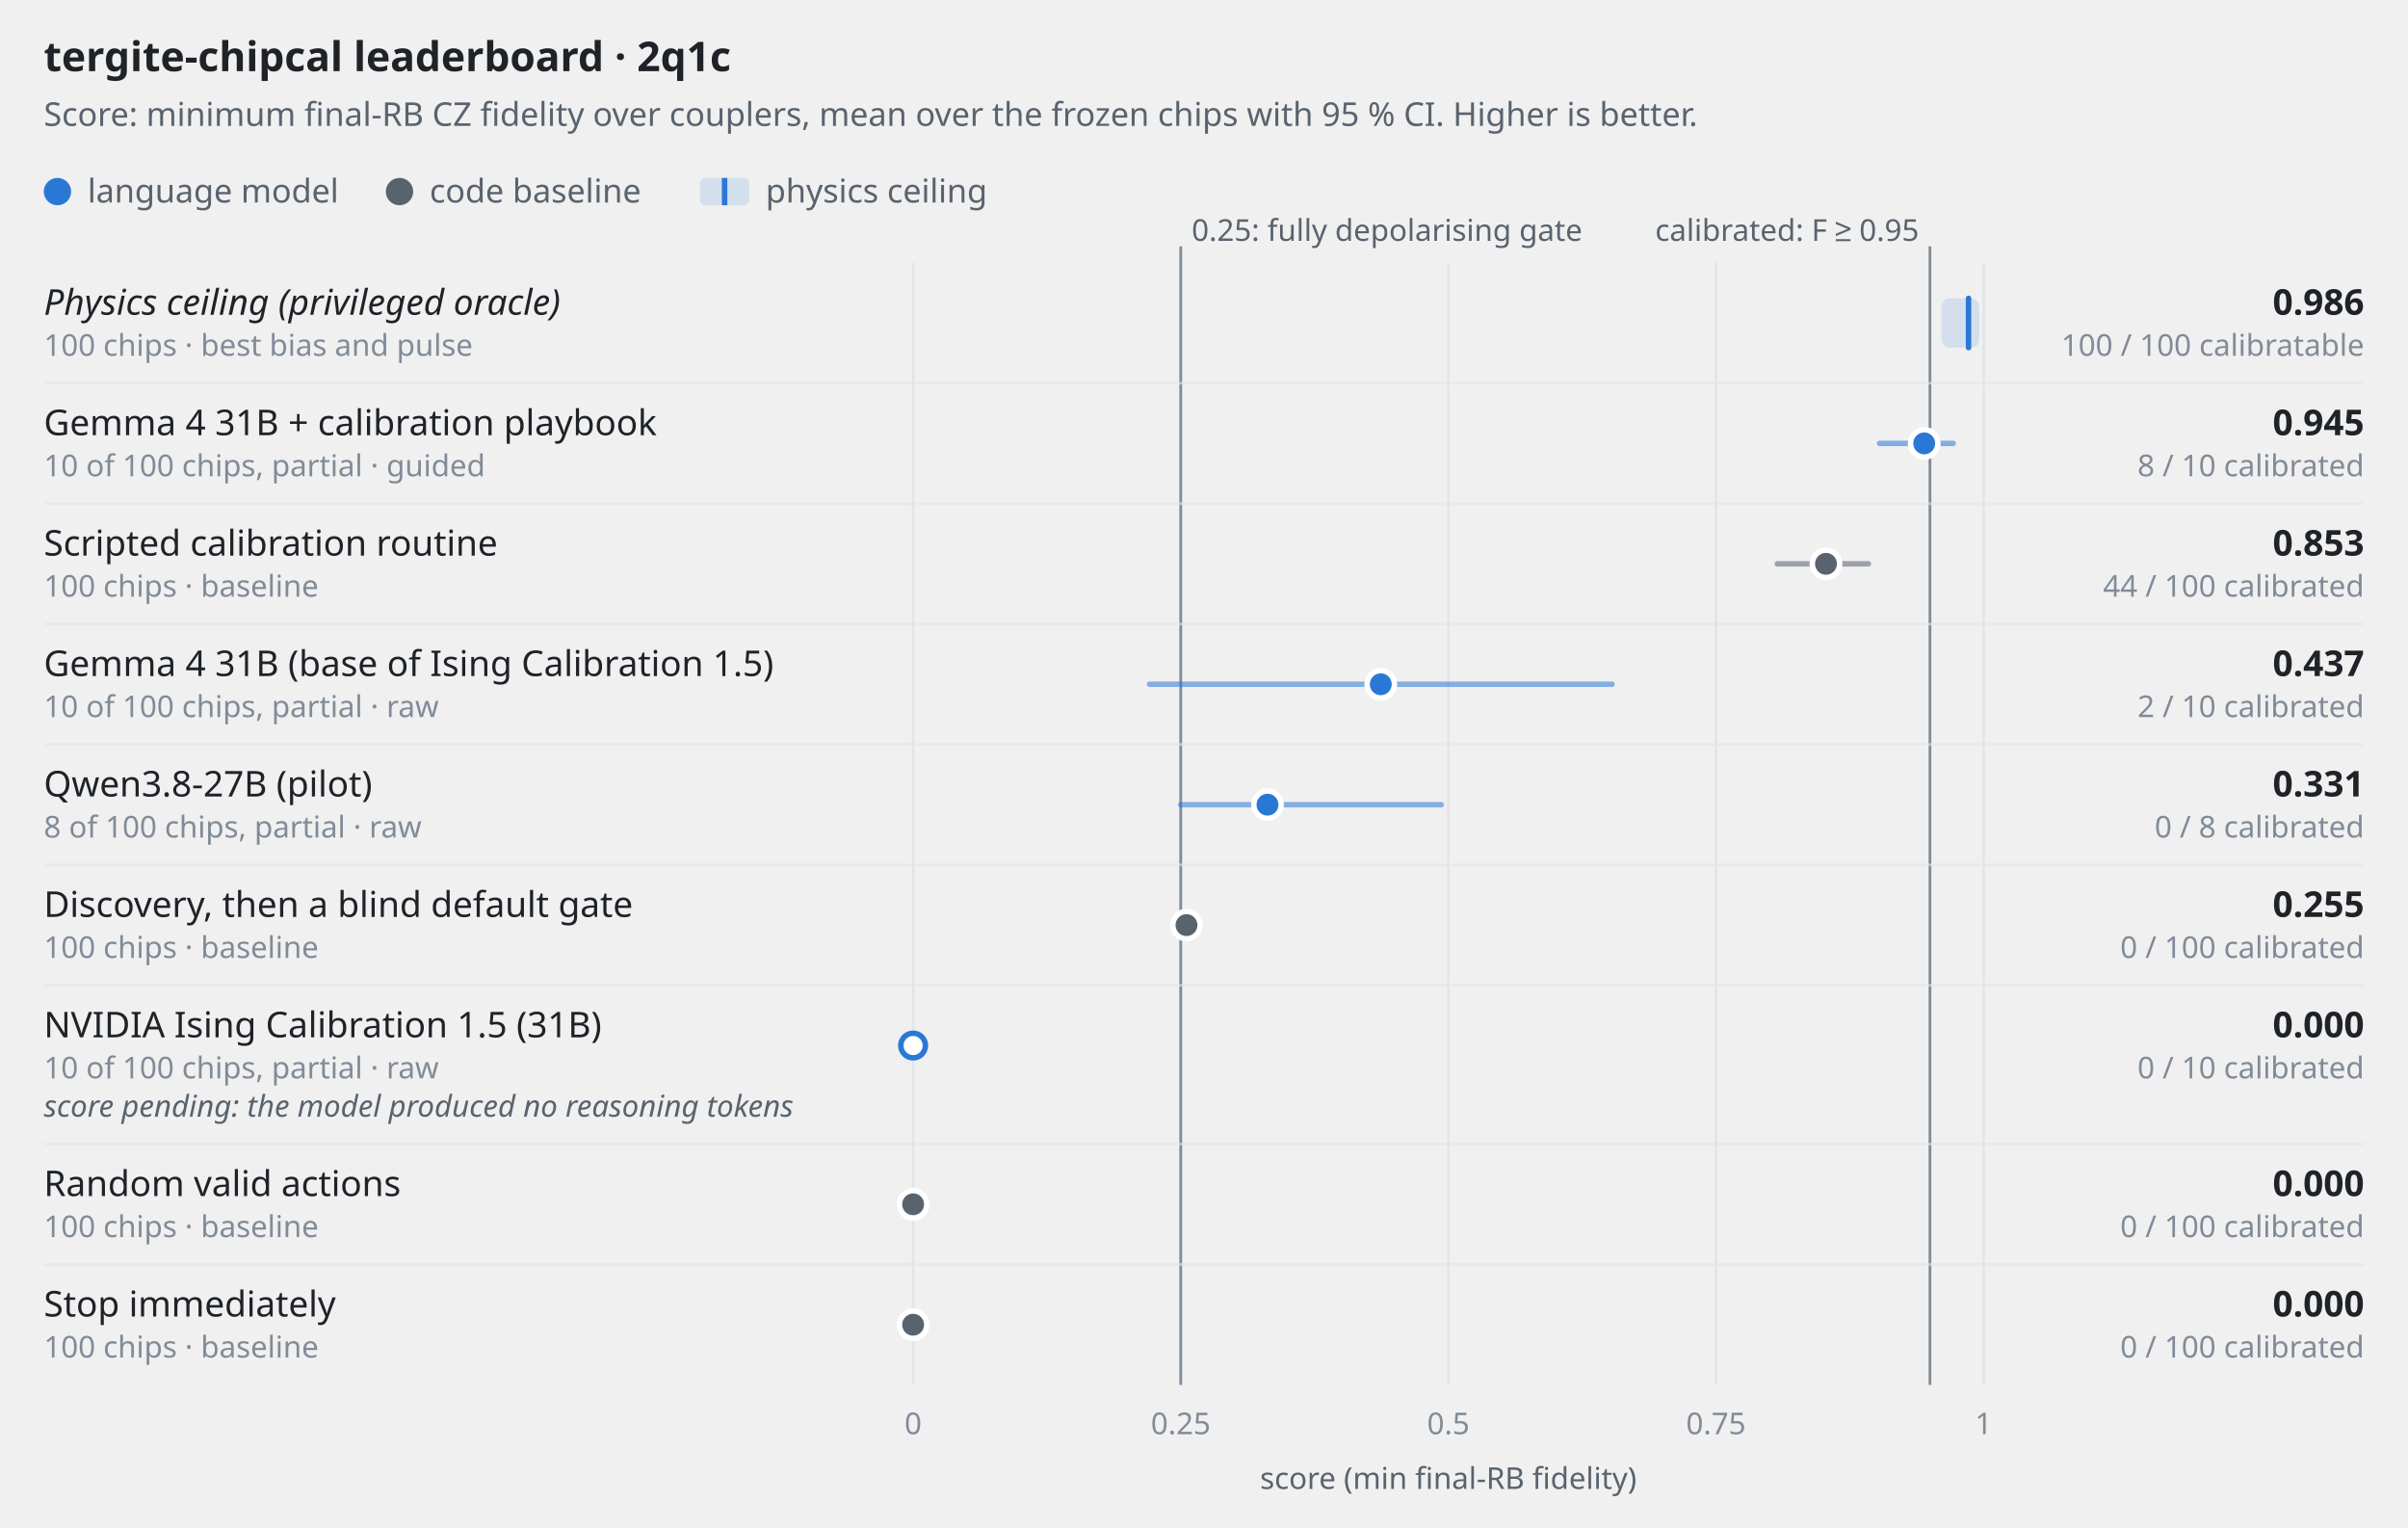
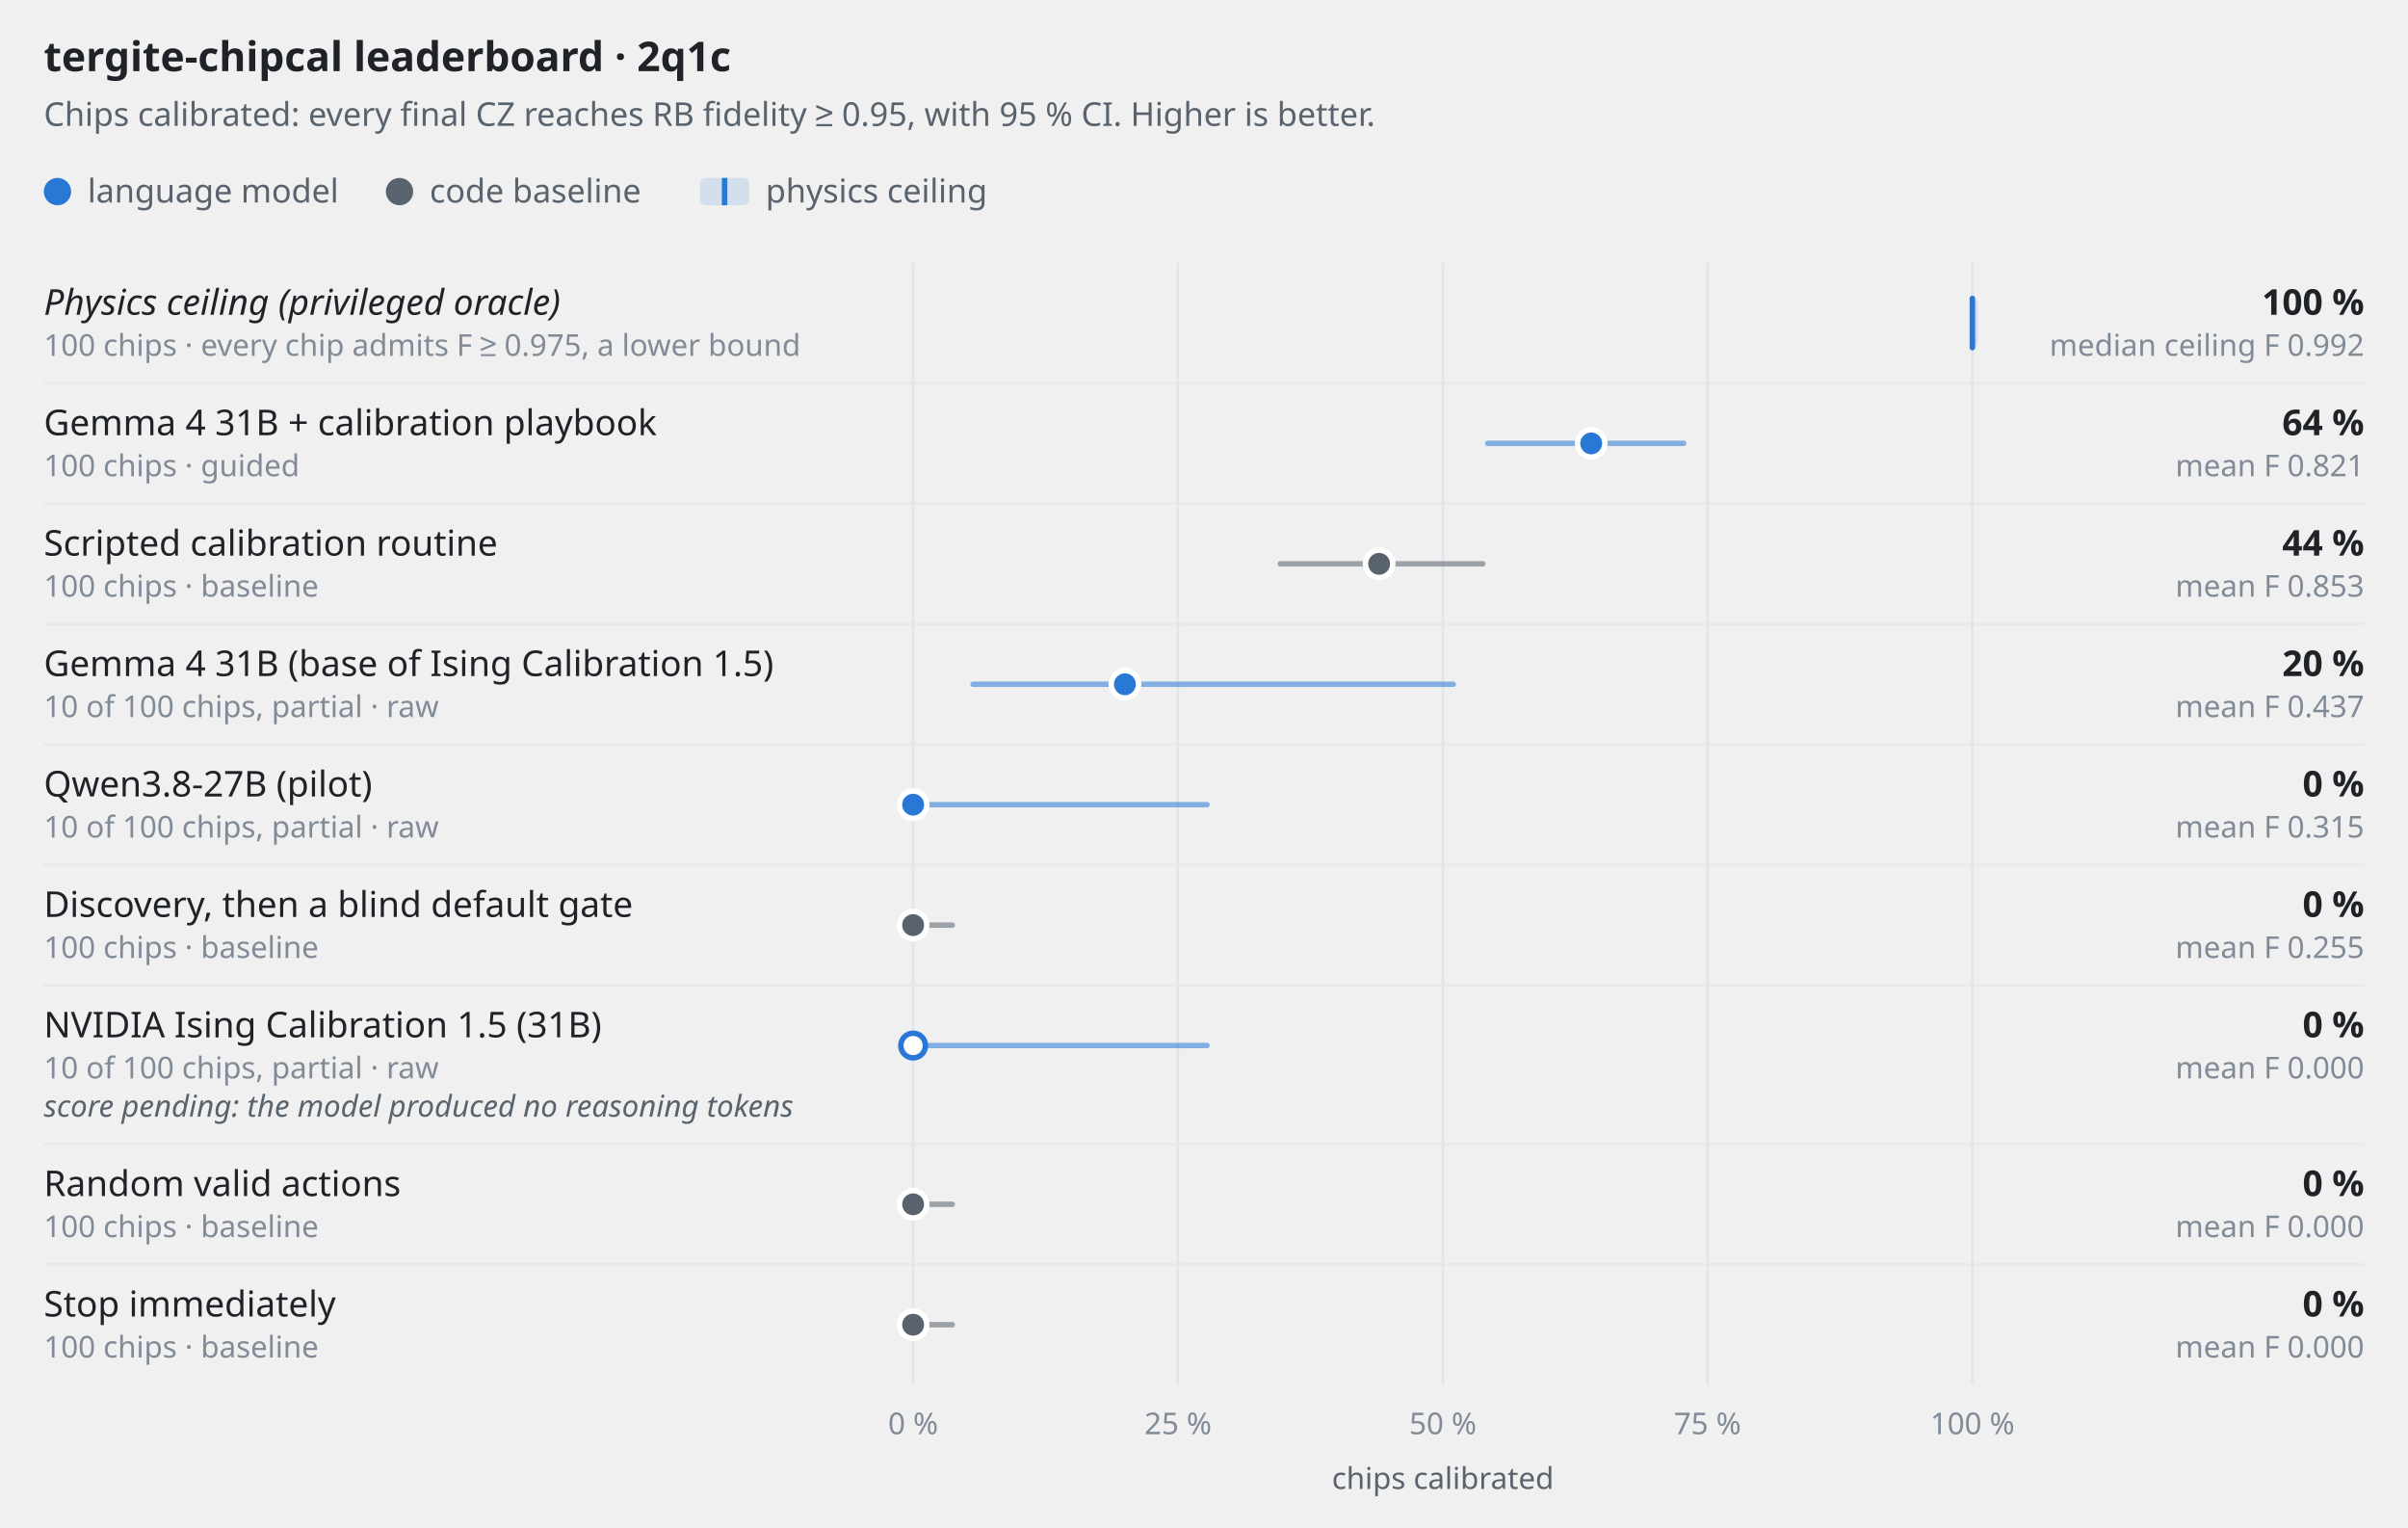
- <svg xmlns="http://www.w3.org/2000/svg" width="880" height="558" viewBox="0 0 880 558" font-family="-apple-system, BlinkMacSystemFont, 'Segoe UI', 'Noto Sans', Helvetica, Arial, sans-serif" role="img" aria-label="tergite-chipcal 2q1c leaderboard: mean score with 95 % confidence interval per entry">
+ <svg xmlns="http://www.w3.org/2000/svg" width="880" height="558" viewBox="0 0 880 558" font-family="-apple-system, BlinkMacSystemFont, 'Segoe UI', 'Noto Sans', Helvetica, Arial, sans-serif" role="img" aria-label="tergite-chipcal 2q1c leaderboard: calibration rate with 95 % confidence interval per entry">
  <text x="16" y="26" font-size="15" font-weight="600" fill="#1f2328">tergite-chipcal leaderboard · 2q1c</text>
-   <text x="16" y="46" font-size="12" fill="#59636e">Score: minimum final-RB CZ fidelity over couplers, mean over the frozen chips with 95 % CI. Higher is better.</text>
+   <text x="16" y="46" font-size="12" fill="#59636e">Chips calibrated: every final CZ reaches RB fidelity ≥ 0.95, with 95 % CI. Higher is better.</text>
  <circle cx="21" cy="70" r="5" fill="#2a78d6" />
  <text x="32" y="74" font-size="12" fill="#59636e">language model</text>
  <circle cx="146.0" cy="70" r="5" fill="#59636e" />
  <text x="157.0" y="74" font-size="12" fill="#59636e">code baseline</text>
  <rect x="255.8" y="65" width="18" height="10" rx="2" fill="#2a78d6" fill-opacity="0.14" />
  <line x1="264.8" y1="65" x2="264.8" y2="75" stroke="#2a78d6" stroke-width="2" />
  <text x="279.8" y="74" font-size="12" fill="#59636e">physics ceiling</text>
  <line x1="333.7" y1="96" x2="333.7" y2="506" stroke="#e1e6eb" stroke-width="1" />
-   <text x="333.7" y="524" font-size="11" text-anchor="middle" fill="#818b98">0</text>
-   <line x1="431.5" y1="96" x2="431.5" y2="506" stroke="#e1e6eb" stroke-width="1" />
-   <text x="431.5" y="524" font-size="11" text-anchor="middle" fill="#818b98">0.25</text>
-   <line x1="529.3" y1="96" x2="529.3" y2="506" stroke="#e1e6eb" stroke-width="1" />
-   <text x="529.3" y="524" font-size="11" text-anchor="middle" fill="#818b98">0.5</text>
-   <line x1="627.1" y1="96" x2="627.1" y2="506" stroke="#e1e6eb" stroke-width="1" />
-   <text x="627.1" y="524" font-size="11" text-anchor="middle" fill="#818b98">0.75</text>
-   <line x1="724.9" y1="96" x2="724.9" y2="506" stroke="#e1e6eb" stroke-width="1" />
-   <text x="724.9" y="524" font-size="11" text-anchor="middle" fill="#818b98">1</text>
-   <text x="529.3" y="544" font-size="11" text-anchor="middle" fill="#59636e">score (min final-RB fidelity)</text>
-   <line x1="431.5" y1="90" x2="431.5" y2="506" stroke="#818b98" stroke-width="1" />
-   <text x="435.5" y="88" font-size="11" text-anchor="start" fill="#59636e">0.25: fully depolarising gate</text>
-   <line x1="705.3" y1="90" x2="705.3" y2="506" stroke="#818b98" stroke-width="1" />
-   <text x="701.3" y="88" font-size="11" text-anchor="end" fill="#59636e">calibrated: F ≥ 0.95</text>
+   <text x="333.7" y="524" font-size="11" text-anchor="middle" fill="#818b98">0 %</text>
+   <line x1="430.5" y1="96" x2="430.5" y2="506" stroke="#e1e6eb" stroke-width="1" />
+   <text x="430.5" y="524" font-size="11" text-anchor="middle" fill="#818b98">25 %</text>
+   <line x1="527.3" y1="96" x2="527.3" y2="506" stroke="#e1e6eb" stroke-width="1" />
+   <text x="527.3" y="524" font-size="11" text-anchor="middle" fill="#818b98">50 %</text>
+   <line x1="624.0" y1="96" x2="624.0" y2="506" stroke="#e1e6eb" stroke-width="1" />
+   <text x="624.0" y="524" font-size="11" text-anchor="middle" fill="#818b98">75 %</text>
+   <line x1="720.8" y1="96" x2="720.8" y2="506" stroke="#e1e6eb" stroke-width="1" />
+   <text x="720.8" y="524" font-size="11" text-anchor="middle" fill="#818b98">100 %</text>
+   <text x="527.3" y="544" font-size="11" text-anchor="middle" fill="#59636e">chips calibrated</text>
  <text x="16" y="115.0" font-size="13" font-style="italic" fill="#1f2328">Physics ceiling (privileged oracle)</text>
-   <text x="16" y="130.0" font-size="11" fill="#818b98">100 chips · best bias and pulse</text>
-   <rect x="709.5" y="109.0" width="13.8" height="18" rx="3" fill="#2a78d6" fill-opacity="0.14" />
-   <line x1="719.4" y1="109.0" x2="719.4" y2="127.0" stroke="#2a78d6" stroke-width="2" stroke-linecap="round" />
-   <text x="864" y="115.0" font-size="13" font-weight="600" text-anchor="end" style="font-variant-numeric: tabular-nums" fill="#1f2328">0.986</text>
-   <text x="864" y="130.0" font-size="11" text-anchor="end" fill="#818b98">100 / 100 calibratable</text>
+   <text x="16" y="130.0" font-size="11" fill="#818b98">100 chips · every chip admits F ≥ 0.975, a lower bound</text>
+   <rect x="720.8" y="109.0" width="2.0" height="18" rx="3" fill="#2a78d6" fill-opacity="0.14" />
+   <line x1="720.8" y1="109.0" x2="720.8" y2="127.0" stroke="#2a78d6" stroke-width="2" stroke-linecap="round" />
+   <text x="864" y="115.0" font-size="13" font-weight="600" text-anchor="end" style="font-variant-numeric: tabular-nums" fill="#1f2328">100 %</text>
+   <text x="864" y="130.0" font-size="11" text-anchor="end" fill="#818b98">median ceiling F 0.992</text>
  <line x1="16" y1="140" x2="864" y2="140" stroke="#e1e6eb" stroke-width="1" stroke-opacity="0.6" />
  <text x="16" y="159.0" font-size="13" fill="#1f2328">Gemma 4 31B + calibration playbook</text>
-   <text x="16" y="174.0" font-size="11" fill="#818b98">10 of 100 chips, partial · guided</text>
-   <line x1="686.9" y1="162.0" x2="713.8" y2="162.0" stroke="#2a78d6" stroke-width="2" stroke-linecap="round" stroke-opacity="0.55" />
-   <circle cx="703.2" cy="162.0" r="5" fill="#2a78d6" stroke="#ffffff" stroke-width="2" />
-   <text x="864" y="159.0" font-size="13" font-weight="600" text-anchor="end" style="font-variant-numeric: tabular-nums" fill="#1f2328">0.945</text>
-   <text x="864" y="174.0" font-size="11" text-anchor="end" fill="#818b98">8 / 10 calibrated</text>
+   <text x="16" y="174.0" font-size="11" fill="#818b98">100 chips · guided</text>
+   <line x1="543.7" y1="162.0" x2="615.3" y2="162.0" stroke="#2a78d6" stroke-width="2" stroke-linecap="round" stroke-opacity="0.55" />
+   <circle cx="581.5" cy="162.0" r="5" fill="#2a78d6" stroke="#ffffff" stroke-width="2" />
+   <text x="864" y="159.0" font-size="13" font-weight="600" text-anchor="end" style="font-variant-numeric: tabular-nums" fill="#1f2328">64 %</text>
+   <text x="864" y="174.0" font-size="11" text-anchor="end" fill="#818b98">mean F 0.821</text>
  <line x1="16" y1="184" x2="864" y2="184" stroke="#e1e6eb" stroke-width="1" stroke-opacity="0.6" />
  <text x="16" y="203.0" font-size="13" fill="#1f2328">Scripted calibration routine</text>
  <text x="16" y="218.0" font-size="11" fill="#818b98">100 chips · baseline</text>
-   <line x1="649.5" y1="206.0" x2="682.8" y2="206.0" stroke="#59636e" stroke-width="2" stroke-linecap="round" stroke-opacity="0.55" />
-   <circle cx="667.3" cy="206.0" r="5" fill="#59636e" stroke="#ffffff" stroke-width="2" />
-   <text x="864" y="203.0" font-size="13" font-weight="600" text-anchor="end" style="font-variant-numeric: tabular-nums" fill="#1f2328">0.853</text>
-   <text x="864" y="218.0" font-size="11" text-anchor="end" fill="#818b98">44 / 100 calibrated</text>
+   <line x1="467.9" y1="206.0" x2="541.9" y2="206.0" stroke="#59636e" stroke-width="2" stroke-linecap="round" stroke-opacity="0.55" />
+   <circle cx="504.0" cy="206.0" r="5" fill="#59636e" stroke="#ffffff" stroke-width="2" />
+   <text x="864" y="203.0" font-size="13" font-weight="600" text-anchor="end" style="font-variant-numeric: tabular-nums" fill="#1f2328">44 %</text>
+   <text x="864" y="218.0" font-size="11" text-anchor="end" fill="#818b98">mean F 0.853</text>
  <line x1="16" y1="228" x2="864" y2="228" stroke="#e1e6eb" stroke-width="1" stroke-opacity="0.6" />
  <text x="16" y="247.0" font-size="13" fill="#1f2328">Gemma 4 31B (base of Ising Calibration 1.5)</text>
  <text x="16" y="262.0" font-size="11" fill="#818b98">10 of 100 chips, partial · raw</text>
-   <line x1="420.1" y1="250.0" x2="589.1" y2="250.0" stroke="#2a78d6" stroke-width="2" stroke-linecap="round" stroke-opacity="0.55" />
-   <circle cx="504.6" cy="250.0" r="5" fill="#2a78d6" stroke="#ffffff" stroke-width="2" />
-   <text x="864" y="247.0" font-size="13" font-weight="600" text-anchor="end" style="font-variant-numeric: tabular-nums" fill="#1f2328">0.437</text>
-   <text x="864" y="262.0" font-size="11" text-anchor="end" fill="#818b98">2 / 10 calibrated</text>
+   <line x1="355.6" y1="250.0" x2="531.1" y2="250.0" stroke="#2a78d6" stroke-width="2" stroke-linecap="round" stroke-opacity="0.55" />
+   <circle cx="411.1" cy="250.0" r="5" fill="#2a78d6" stroke="#ffffff" stroke-width="2" />
+   <text x="864" y="247.0" font-size="13" font-weight="600" text-anchor="end" style="font-variant-numeric: tabular-nums" fill="#1f2328">20 %</text>
+   <text x="864" y="262.0" font-size="11" text-anchor="end" fill="#818b98">mean F 0.437</text>
  <line x1="16" y1="272" x2="864" y2="272" stroke="#e1e6eb" stroke-width="1" stroke-opacity="0.6" />
  <text x="16" y="291.0" font-size="13" fill="#1f2328">Qwen3.8-27B (pilot)</text>
-   <text x="16" y="306.0" font-size="11" fill="#818b98">8 of 100 chips, partial · raw</text>
-   <line x1="431.5" y1="294.0" x2="526.7" y2="294.0" stroke="#2a78d6" stroke-width="2" stroke-linecap="round" stroke-opacity="0.55" />
-   <circle cx="463.2" cy="294.0" r="5" fill="#2a78d6" stroke="#ffffff" stroke-width="2" />
-   <text x="864" y="291.0" font-size="13" font-weight="600" text-anchor="end" style="font-variant-numeric: tabular-nums" fill="#1f2328">0.331</text>
-   <text x="864" y="306.0" font-size="11" text-anchor="end" fill="#818b98">0 / 8 calibrated</text>
+   <text x="16" y="306.0" font-size="11" fill="#818b98">10 of 100 chips, partial · raw</text>
+   <line x1="333.7" y1="294.0" x2="441.1" y2="294.0" stroke="#2a78d6" stroke-width="2" stroke-linecap="round" stroke-opacity="0.55" />
+   <circle cx="333.7" cy="294.0" r="5" fill="#2a78d6" stroke="#ffffff" stroke-width="2" />
+   <text x="864" y="291.0" font-size="13" font-weight="600" text-anchor="end" style="font-variant-numeric: tabular-nums" fill="#1f2328">0 %</text>
+   <text x="864" y="306.0" font-size="11" text-anchor="end" fill="#818b98">mean F 0.315</text>
  <line x1="16" y1="316" x2="864" y2="316" stroke="#e1e6eb" stroke-width="1" stroke-opacity="0.6" />
  <text x="16" y="335.0" font-size="13" fill="#1f2328">Discovery, then a blind default gate</text>
  <text x="16" y="350.0" font-size="11" fill="#818b98">100 chips · baseline</text>
-   <line x1="431.5" y1="338.0" x2="437.7" y2="338.0" stroke="#59636e" stroke-width="2" stroke-linecap="round" stroke-opacity="0.55" />
-   <circle cx="433.6" cy="338.0" r="5" fill="#59636e" stroke="#ffffff" stroke-width="2" />
-   <text x="864" y="335.0" font-size="13" font-weight="600" text-anchor="end" style="font-variant-numeric: tabular-nums" fill="#1f2328">0.255</text>
-   <text x="864" y="350.0" font-size="11" text-anchor="end" fill="#818b98">0 / 100 calibrated</text>
+   <line x1="333.7" y1="338.0" x2="348.0" y2="338.0" stroke="#59636e" stroke-width="2" stroke-linecap="round" stroke-opacity="0.55" />
+   <circle cx="333.7" cy="338.0" r="5" fill="#59636e" stroke="#ffffff" stroke-width="2" />
+   <text x="864" y="335.0" font-size="13" font-weight="600" text-anchor="end" style="font-variant-numeric: tabular-nums" fill="#1f2328">0 %</text>
+   <text x="864" y="350.0" font-size="11" text-anchor="end" fill="#818b98">mean F 0.255</text>
  <line x1="16" y1="360" x2="864" y2="360" stroke="#e1e6eb" stroke-width="1" stroke-opacity="0.6" />
  <text x="16" y="379.0" font-size="13" fill="#1f2328">NVIDIA Ising Calibration 1.5 (31B)</text>
  <text x="16" y="394.0" font-size="11" fill="#818b98">10 of 100 chips, partial · raw</text>
  <text x="16" y="408.0" font-size="11" font-style="italic" fill="#59636e">score pending: the model produced no reasoning tokens</text>
+   <line x1="333.7" y1="382.0" x2="441.1" y2="382.0" stroke="#2a78d6" stroke-width="2" stroke-linecap="round" stroke-opacity="0.55" />
  <circle cx="333.7" cy="382.0" r="4.5" fill="#ffffff" stroke="#2a78d6" stroke-width="2" />
-   <text x="864" y="379.0" font-size="13" font-weight="600" text-anchor="end" style="font-variant-numeric: tabular-nums" fill="#1f2328">0.000</text>
-   <text x="864" y="394.0" font-size="11" text-anchor="end" fill="#818b98">0 / 10 calibrated</text>
+   <text x="864" y="379.0" font-size="13" font-weight="600" text-anchor="end" style="font-variant-numeric: tabular-nums" fill="#1f2328">0 %</text>
+   <text x="864" y="394.0" font-size="11" text-anchor="end" fill="#818b98">mean F 0.000</text>
  <line x1="16" y1="418" x2="864" y2="418" stroke="#e1e6eb" stroke-width="1" stroke-opacity="0.6" />
  <text x="16" y="437.0" font-size="13" fill="#1f2328">Random valid actions</text>
  <text x="16" y="452.0" font-size="11" fill="#818b98">100 chips · baseline</text>
+   <line x1="333.7" y1="440.0" x2="348.0" y2="440.0" stroke="#59636e" stroke-width="2" stroke-linecap="round" stroke-opacity="0.55" />
  <circle cx="333.7" cy="440.0" r="5" fill="#59636e" stroke="#ffffff" stroke-width="2" />
-   <text x="864" y="437.0" font-size="13" font-weight="600" text-anchor="end" style="font-variant-numeric: tabular-nums" fill="#1f2328">0.000</text>
-   <text x="864" y="452.0" font-size="11" text-anchor="end" fill="#818b98">0 / 100 calibrated</text>
+   <text x="864" y="437.0" font-size="13" font-weight="600" text-anchor="end" style="font-variant-numeric: tabular-nums" fill="#1f2328">0 %</text>
+   <text x="864" y="452.0" font-size="11" text-anchor="end" fill="#818b98">mean F 0.000</text>
  <line x1="16" y1="462" x2="864" y2="462" stroke="#e1e6eb" stroke-width="1" stroke-opacity="0.6" />
  <text x="16" y="481.0" font-size="13" fill="#1f2328">Stop immediately</text>
  <text x="16" y="496.0" font-size="11" fill="#818b98">100 chips · baseline</text>
+   <line x1="333.7" y1="484.0" x2="348.0" y2="484.0" stroke="#59636e" stroke-width="2" stroke-linecap="round" stroke-opacity="0.55" />
  <circle cx="333.7" cy="484.0" r="5" fill="#59636e" stroke="#ffffff" stroke-width="2" />
-   <text x="864" y="481.0" font-size="13" font-weight="600" text-anchor="end" style="font-variant-numeric: tabular-nums" fill="#1f2328">0.000</text>
-   <text x="864" y="496.0" font-size="11" text-anchor="end" fill="#818b98">0 / 100 calibrated</text>
+   <text x="864" y="481.0" font-size="13" font-weight="600" text-anchor="end" style="font-variant-numeric: tabular-nums" fill="#1f2328">0 %</text>
+   <text x="864" y="496.0" font-size="11" text-anchor="end" fill="#818b98">mean F 0.000</text>
</svg>
